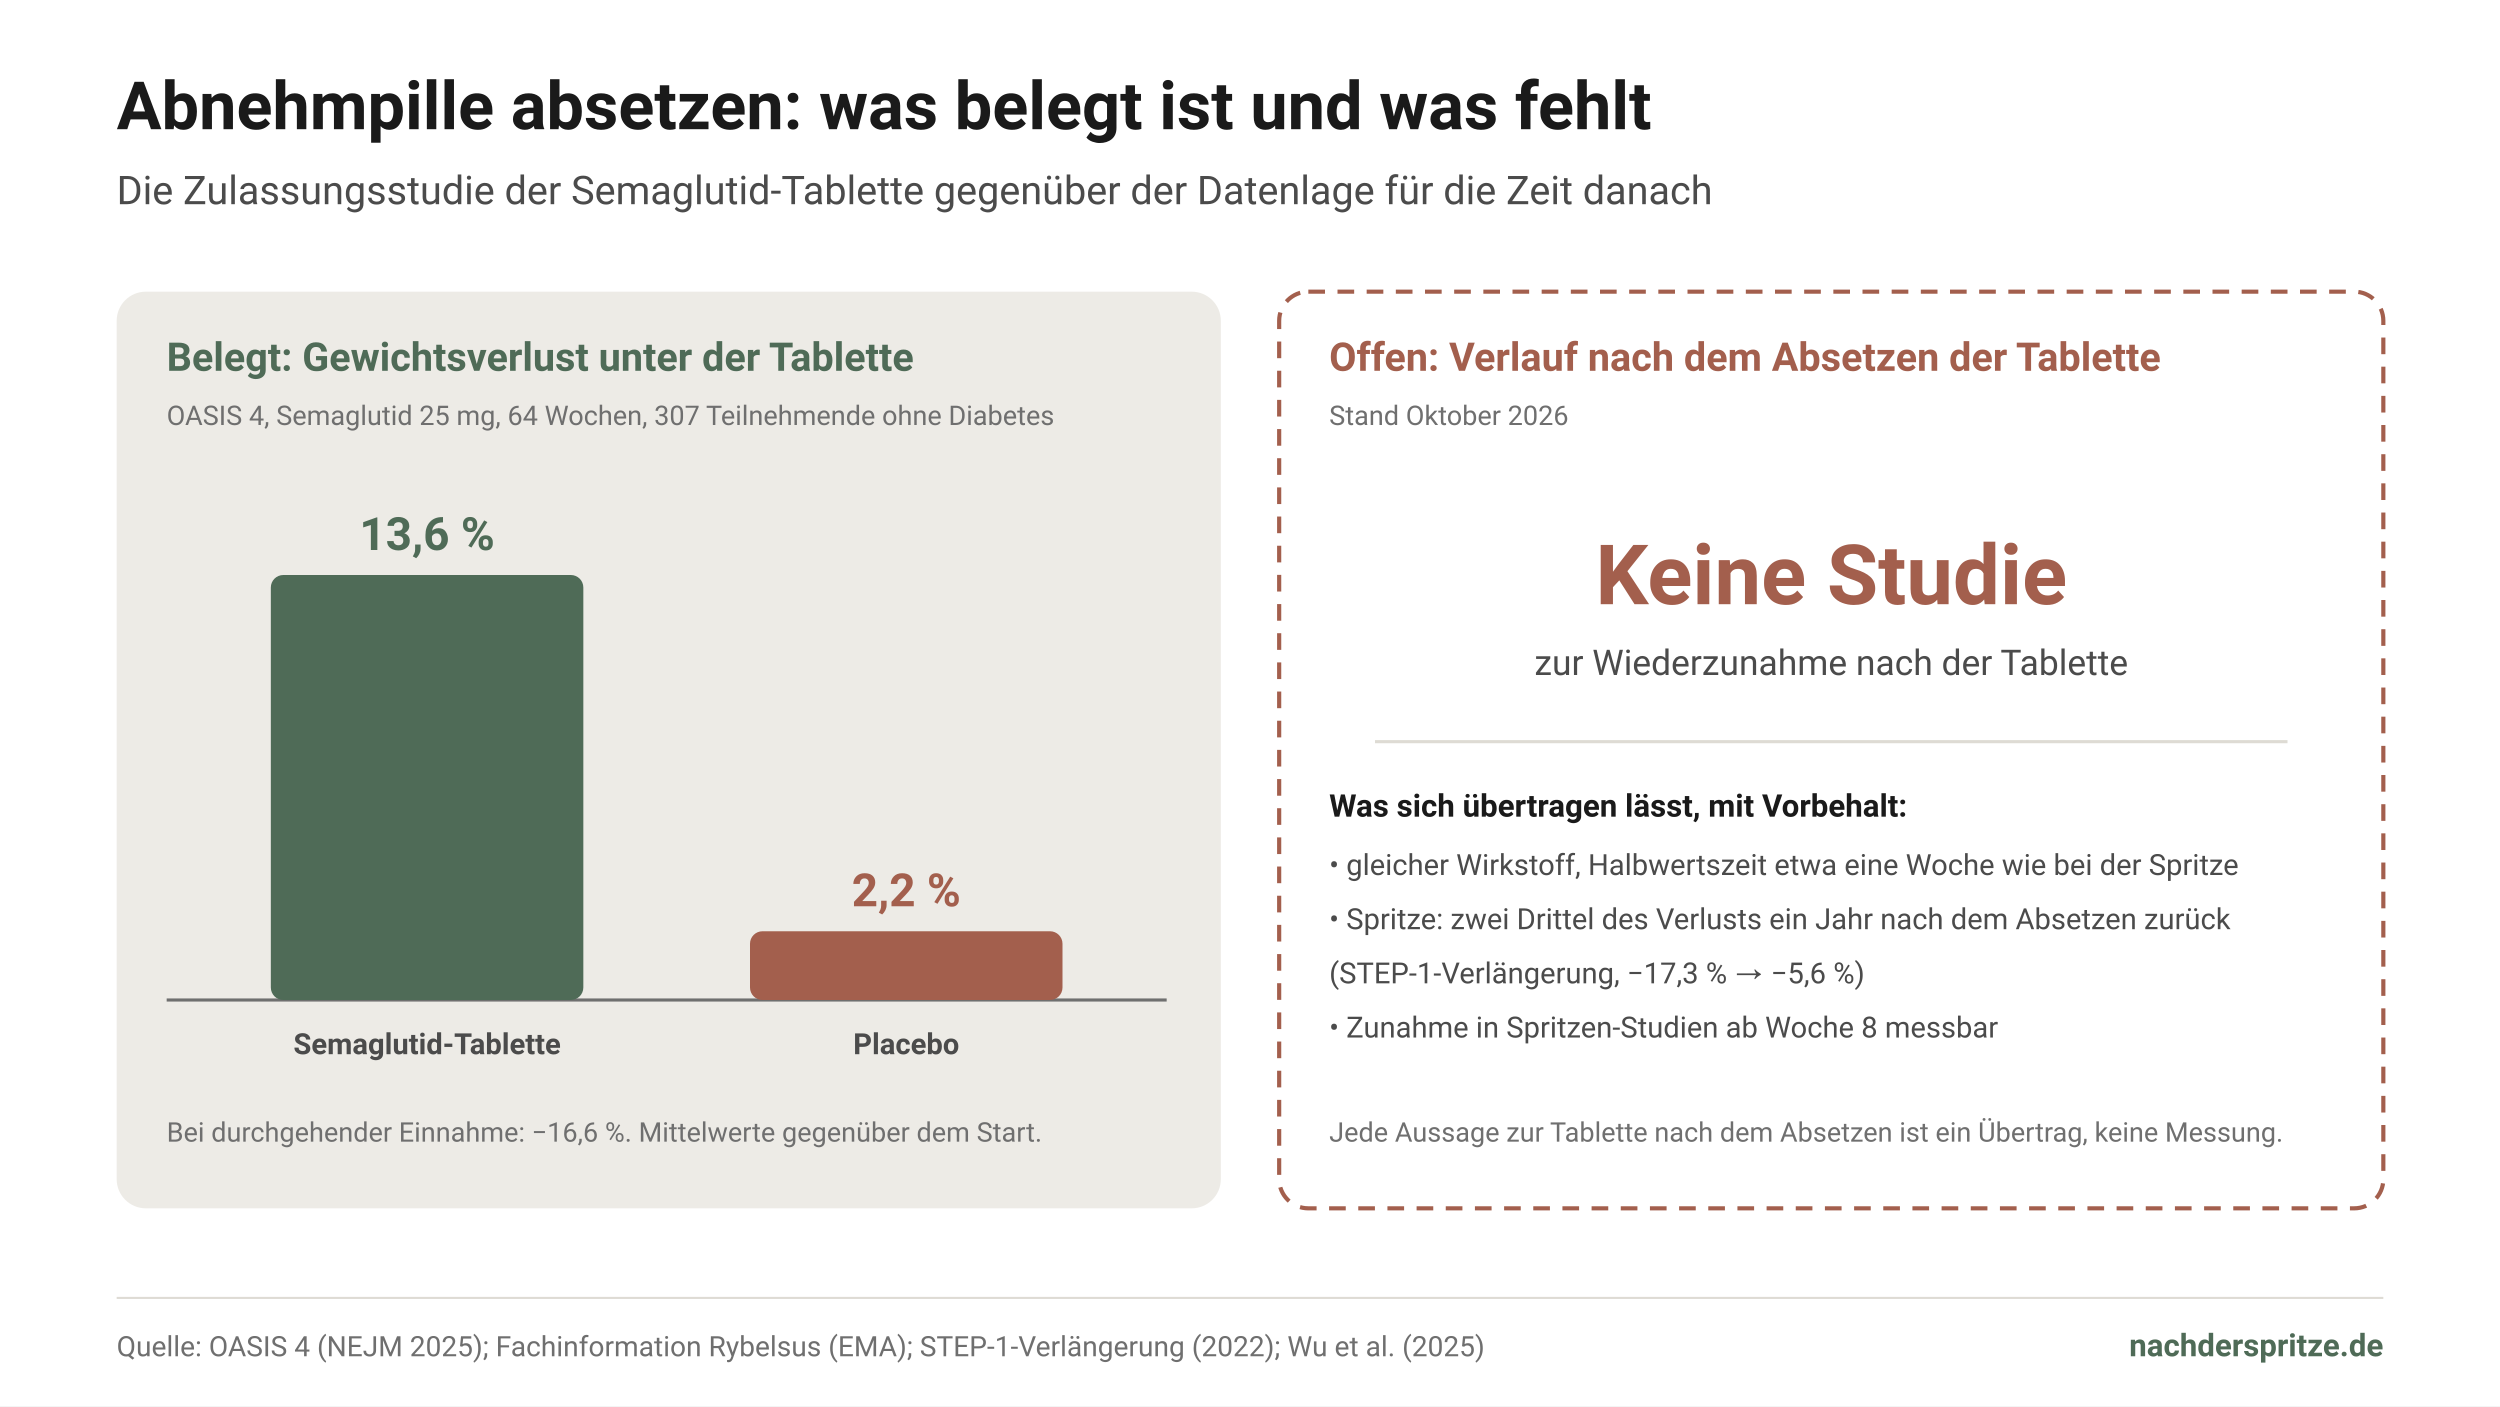
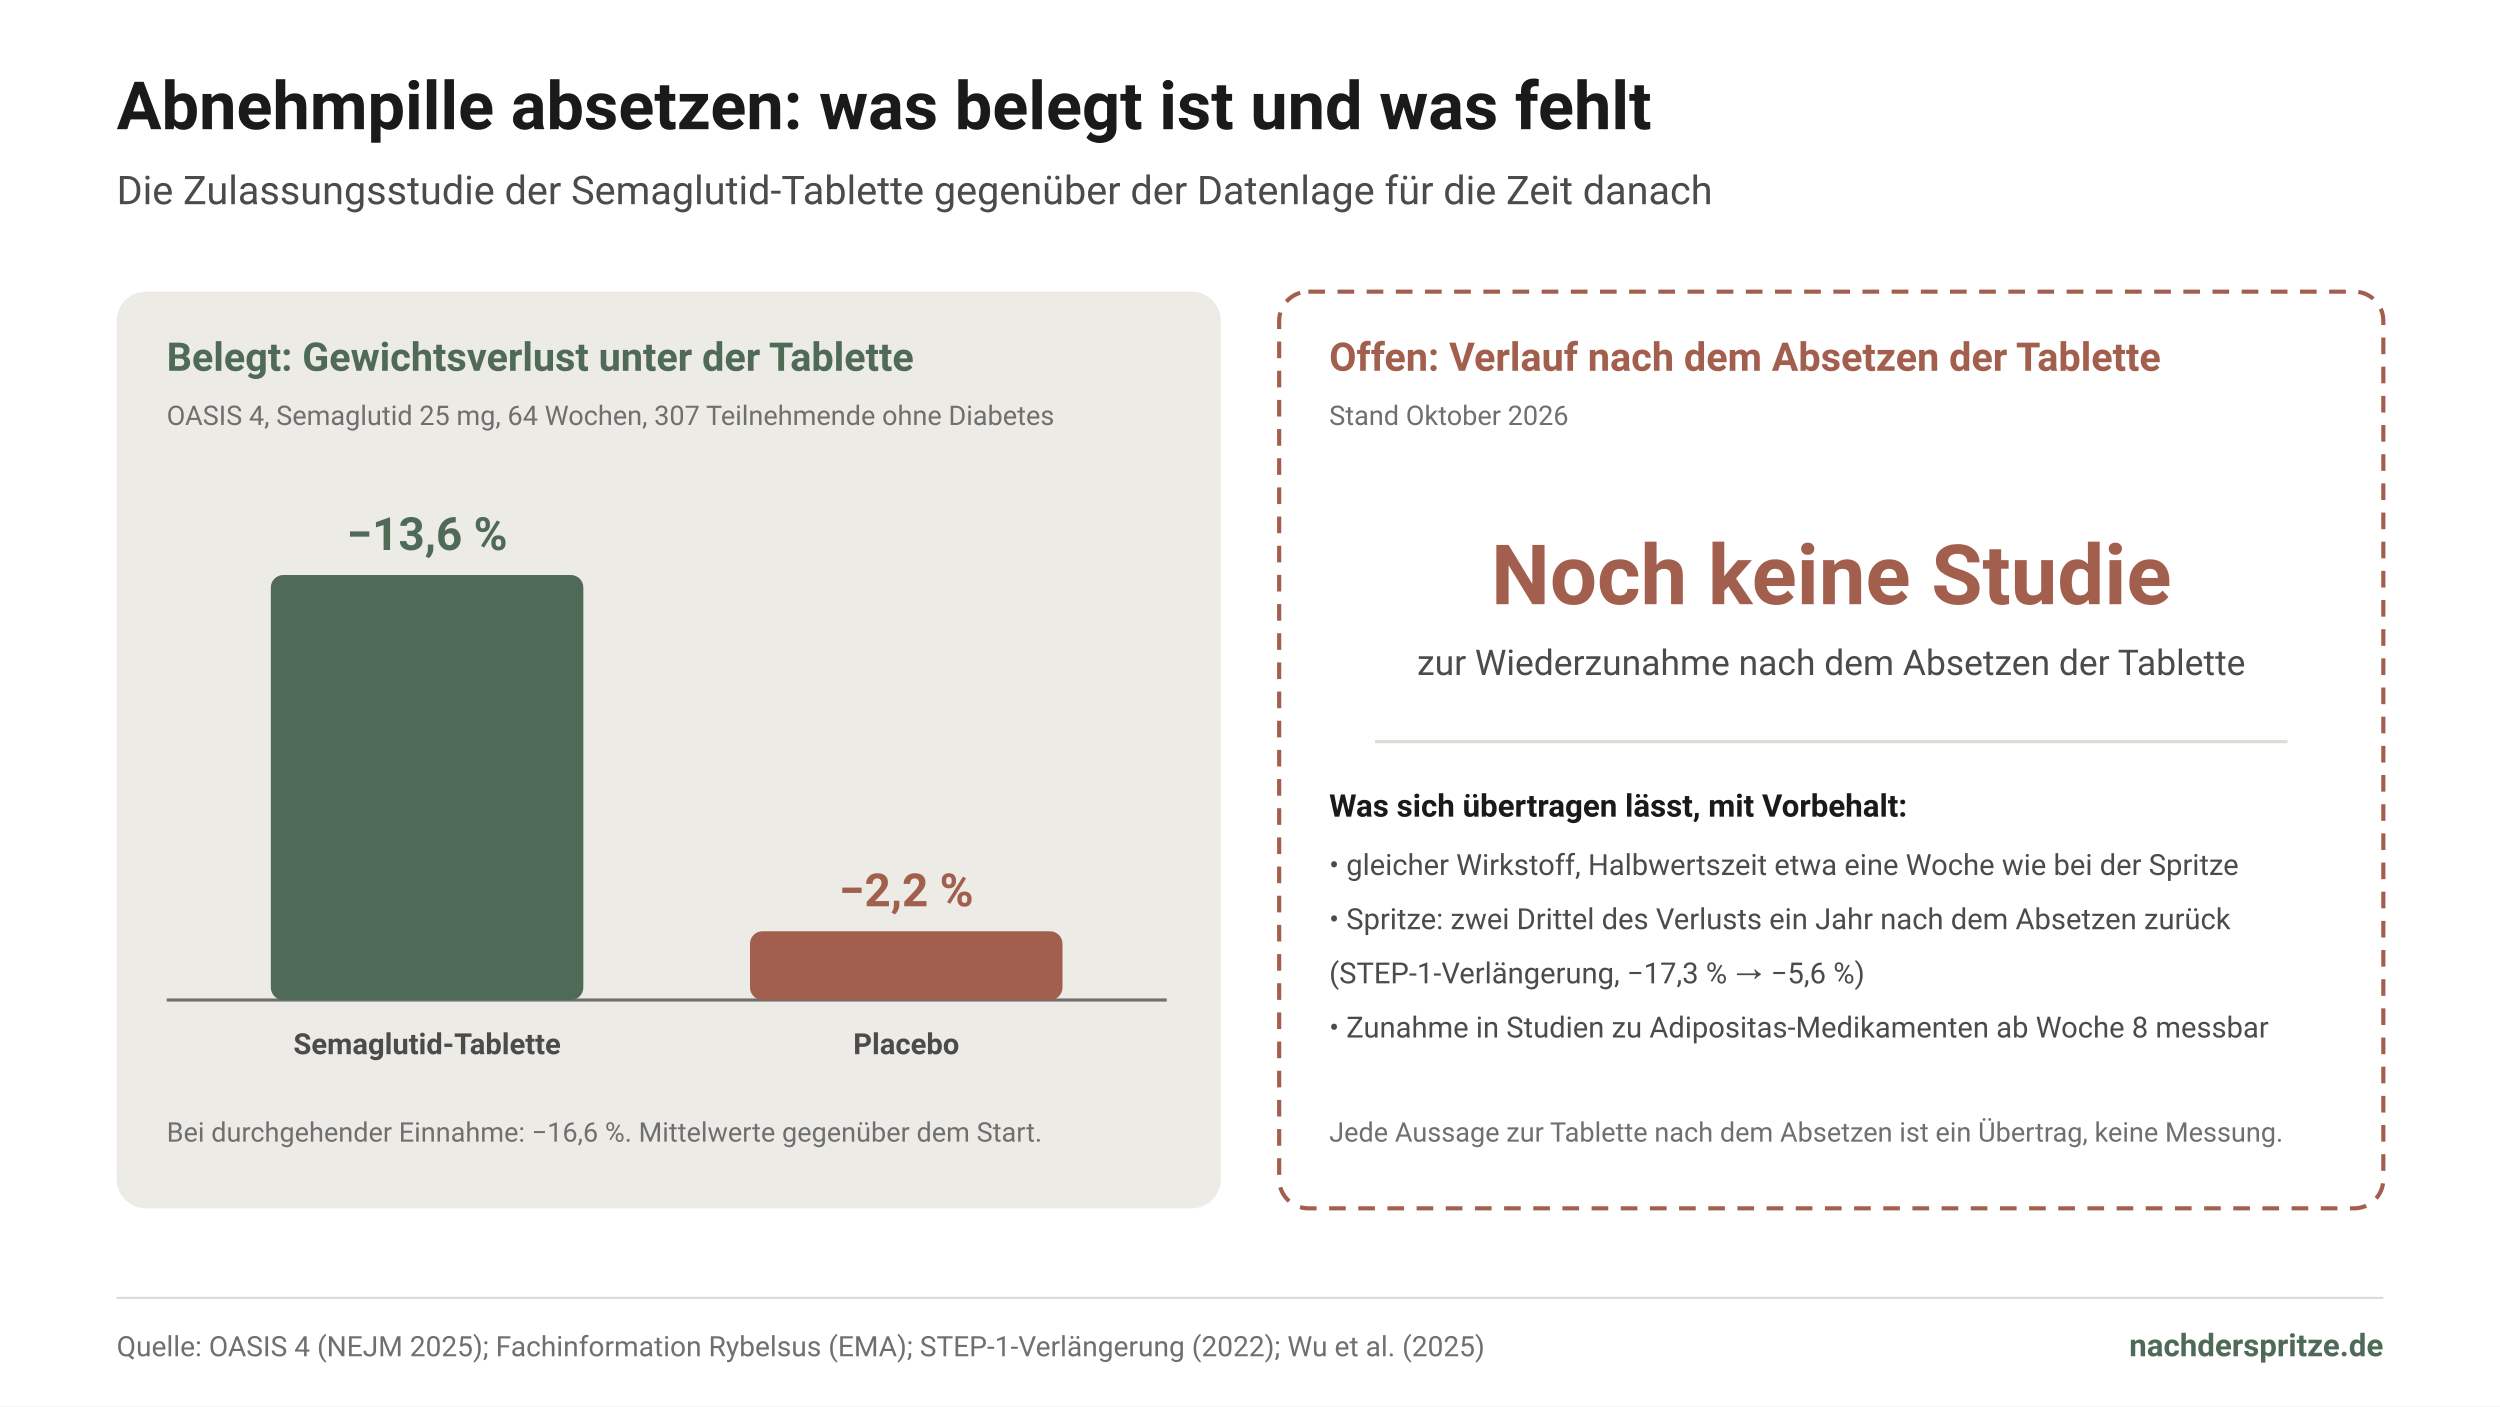
<svg xmlns="http://www.w3.org/2000/svg" width="1200" height="675" viewBox="0 0 1200 675" role="img" aria-labelledby="t d" font-family="'Hanken Grotesk Variable', 'Hanken Grotesk', system-ui, -apple-system, 'Segoe UI', Roboto, Helvetica, Arial, sans-serif">
  <rect width="1200" height="675" fill="#ffffff" />
  <text x="56" y="62" font-size="32" font-weight="700" fill="#1a1a1a" text-anchor="start">Abnehmpille absetzen: was belegt ist und was fehlt</text>
  <text x="56" y="98" font-size="19" font-weight="400" fill="#4b4b4b" text-anchor="start">Die Zulassungsstudie der Semaglutid-Tablette gegenüber der Datenlage für die Zeit danach</text>
  <rect x="56" y="140" width="530" height="440" rx="14" fill="#edebe6" />
  <text x="80" y="178" font-size="19" font-weight="700" fill="#4f6b57" text-anchor="start">Belegt: Gewichtsverlust unter der Tablette</text>
  <text x="80" y="204" font-size="13" font-weight="400" fill="#6f6f6f" text-anchor="start">OASIS 4, Semaglutid 25 mg, 64 Wochen, 307 Teilnehmende ohne Diabetes</text>
  <line x1="80" y1="480" x2="560" y2="480" stroke="#6f6f6f" stroke-width="1.5" />
  <rect x="130" y="276" width="150" height="204" rx="6" fill="#4f6b57" />
-   <text x="205" y="264" font-size="22" font-weight="700" fill="#4f6b57" text-anchor="middle">13,6 %</text>
+   <text x="205" y="264" font-size="22" font-weight="700" fill="#4f6b57" text-anchor="middle">−13,6 %</text>
  <text x="205" y="506" font-size="14" font-weight="600" fill="#4b4b4b" text-anchor="middle">Semaglutid-Tablette</text>
  <rect x="360" y="447" width="150" height="33" rx="6" fill="#a35f4d" />
-   <text x="435" y="435" font-size="22" font-weight="700" fill="#a35f4d" text-anchor="middle">2,2 %</text>
+   <text x="435" y="435" font-size="22" font-weight="700" fill="#a35f4d" text-anchor="middle">−2,2 %</text>
  <text x="435" y="506" font-size="14" font-weight="600" fill="#4b4b4b" text-anchor="middle">Placebo</text>
  <text x="80" y="548" font-size="13" font-weight="400" fill="#6f6f6f" text-anchor="start">Bei durchgehender Einnahme: −16,6 %. Mittelwerte gegenüber dem Start.</text>
  <rect x="614" y="140" width="530" height="440" rx="14" fill="#ffffff" stroke="#a35f4d" stroke-width="2" stroke-dasharray="8 6" />
  <text x="638" y="178" font-size="19" font-weight="700" fill="#a35f4d" text-anchor="start">Offen: Verlauf nach dem Absetzen der Tablette</text>
  <text x="638" y="204" font-size="13" font-weight="400" fill="#6f6f6f" text-anchor="start">Stand Oktober 2026</text>
-   <text x="879" y="290" font-size="40" font-weight="700" fill="#a35f4d" text-anchor="middle">Keine Studie</text>
-   <text x="879" y="324" font-size="17" font-weight="400" fill="#4b4b4b" text-anchor="middle">zur Wiederzunahme nach der Tablette</text>
+   <text x="879" y="290" font-size="40" font-weight="700" fill="#a35f4d" text-anchor="middle">Noch keine Studie</text>
+   <text x="879" y="324" font-size="17" font-weight="400" fill="#4b4b4b" text-anchor="middle">zur Wiederzunahme nach dem Absetzen der Tablette</text>
  <line x1="660" y1="356" x2="1098" y2="356" stroke="#dedbd4" stroke-width="1.5" />
  <text x="638" y="392" font-size="15" font-weight="700" fill="#1a1a1a" text-anchor="start">Was sich übertragen lässt, mit Vorbehalt:</text>
  <text x="638" y="420" font-size="14" font-weight="400" fill="#4b4b4b" text-anchor="start">• gleicher Wirkstoff, Halbwertszeit etwa eine Woche wie bei der Spritze</text>
  <text x="638" y="446" font-size="14" font-weight="400" fill="#4b4b4b" text-anchor="start">• Spritze: zwei Drittel des Verlusts ein Jahr nach dem Absetzen zurück</text>
  <text x="638" y="472" font-size="14" font-weight="400" fill="#4b4b4b" text-anchor="start">  (STEP-1-Verlängerung, −17,3 % → −5,6 %)</text>
-   <text x="638" y="498" font-size="14" font-weight="400" fill="#4b4b4b" text-anchor="start">• Zunahme in Spritzen-Studien ab Woche 8 messbar</text>
+   <text x="638" y="498" font-size="14" font-weight="400" fill="#4b4b4b" text-anchor="start">• Zunahme in Studien zu Adipositas-Medikamenten ab Woche 8 messbar</text>
  <text x="638" y="548" font-size="13" font-weight="400" fill="#6f6f6f" text-anchor="start">Jede Aussage zur Tablette nach dem Absetzen ist ein Übertrag, keine Messung.</text>
  <line x1="56" y1="623" x2="1144" y2="623" stroke="#dedbd4" stroke-width="1" />
  <text x="56" y="651" font-size="13.5" font-weight="400" fill="#6f6f6f" text-anchor="start">Quelle: OASIS 4 (NEJM 2025); Fachinformation Rybelsus (EMA); STEP-1-Verlängerung (2022); Wu et al. (2025)</text>
  <text x="1144" y="651" font-size="15" font-weight="600" fill="#4f6b57" text-anchor="end">nachderspritze.de</text>
</svg>
